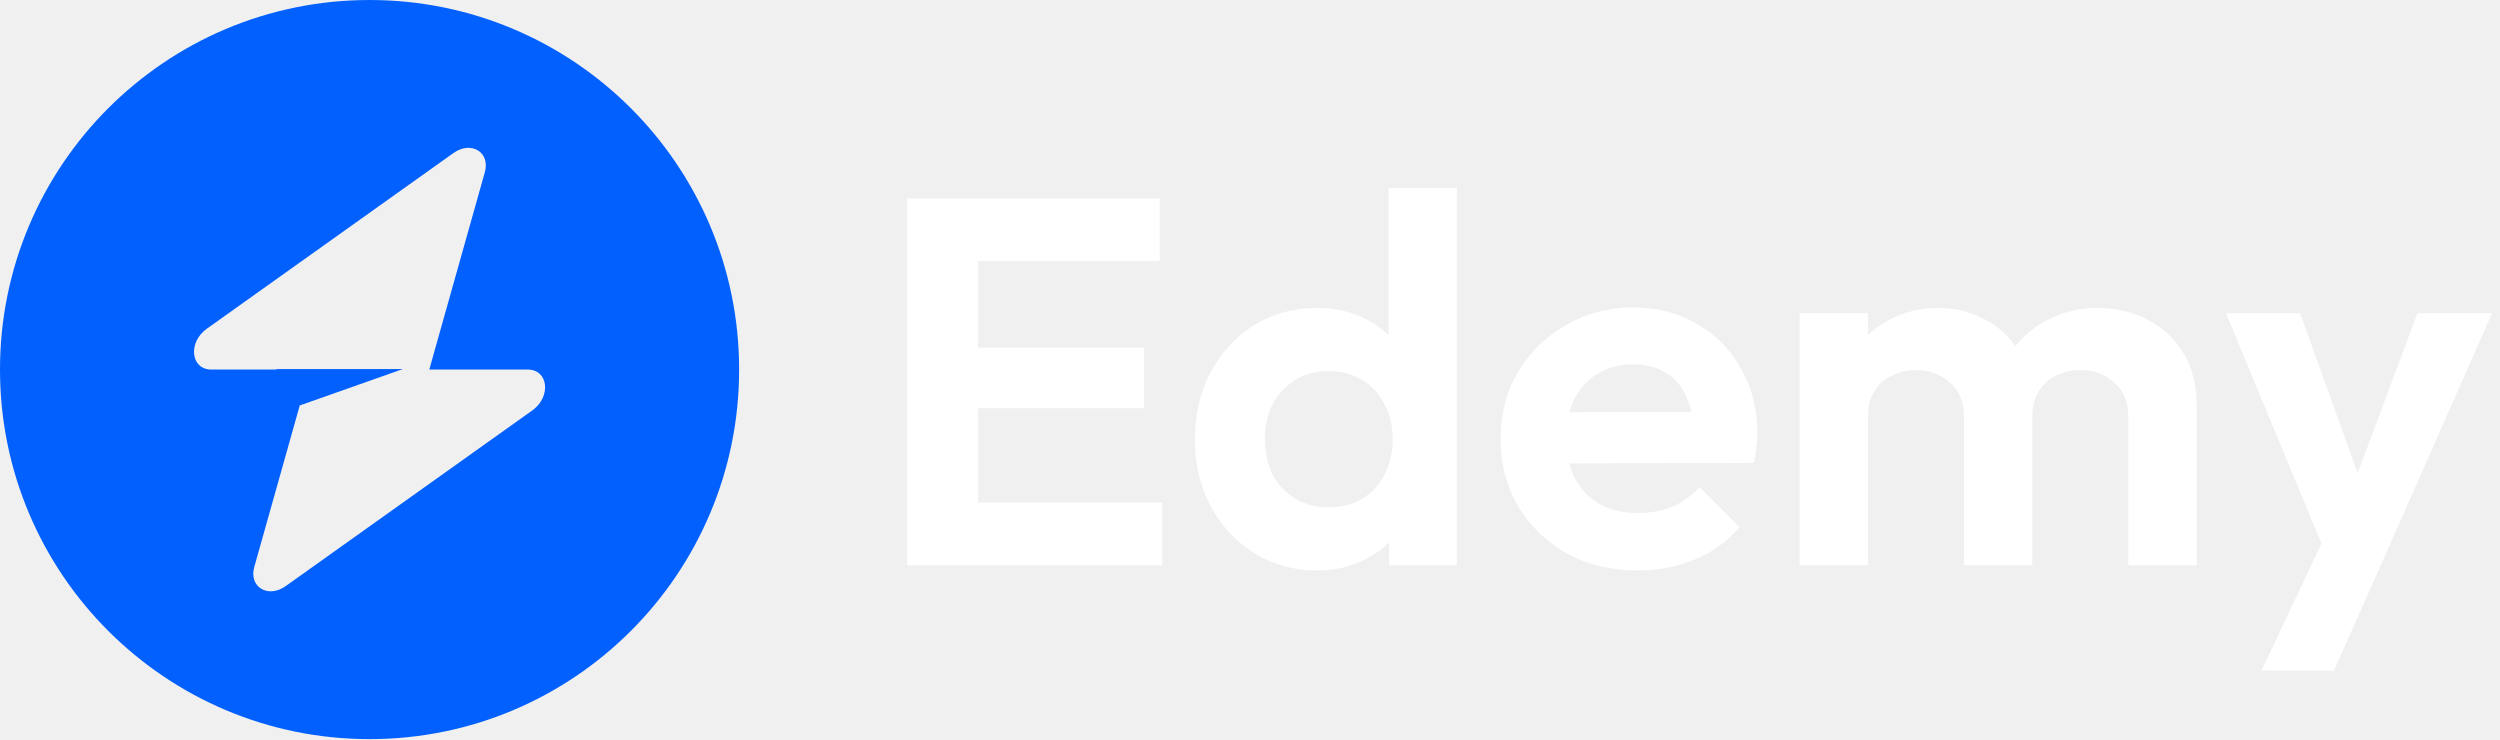
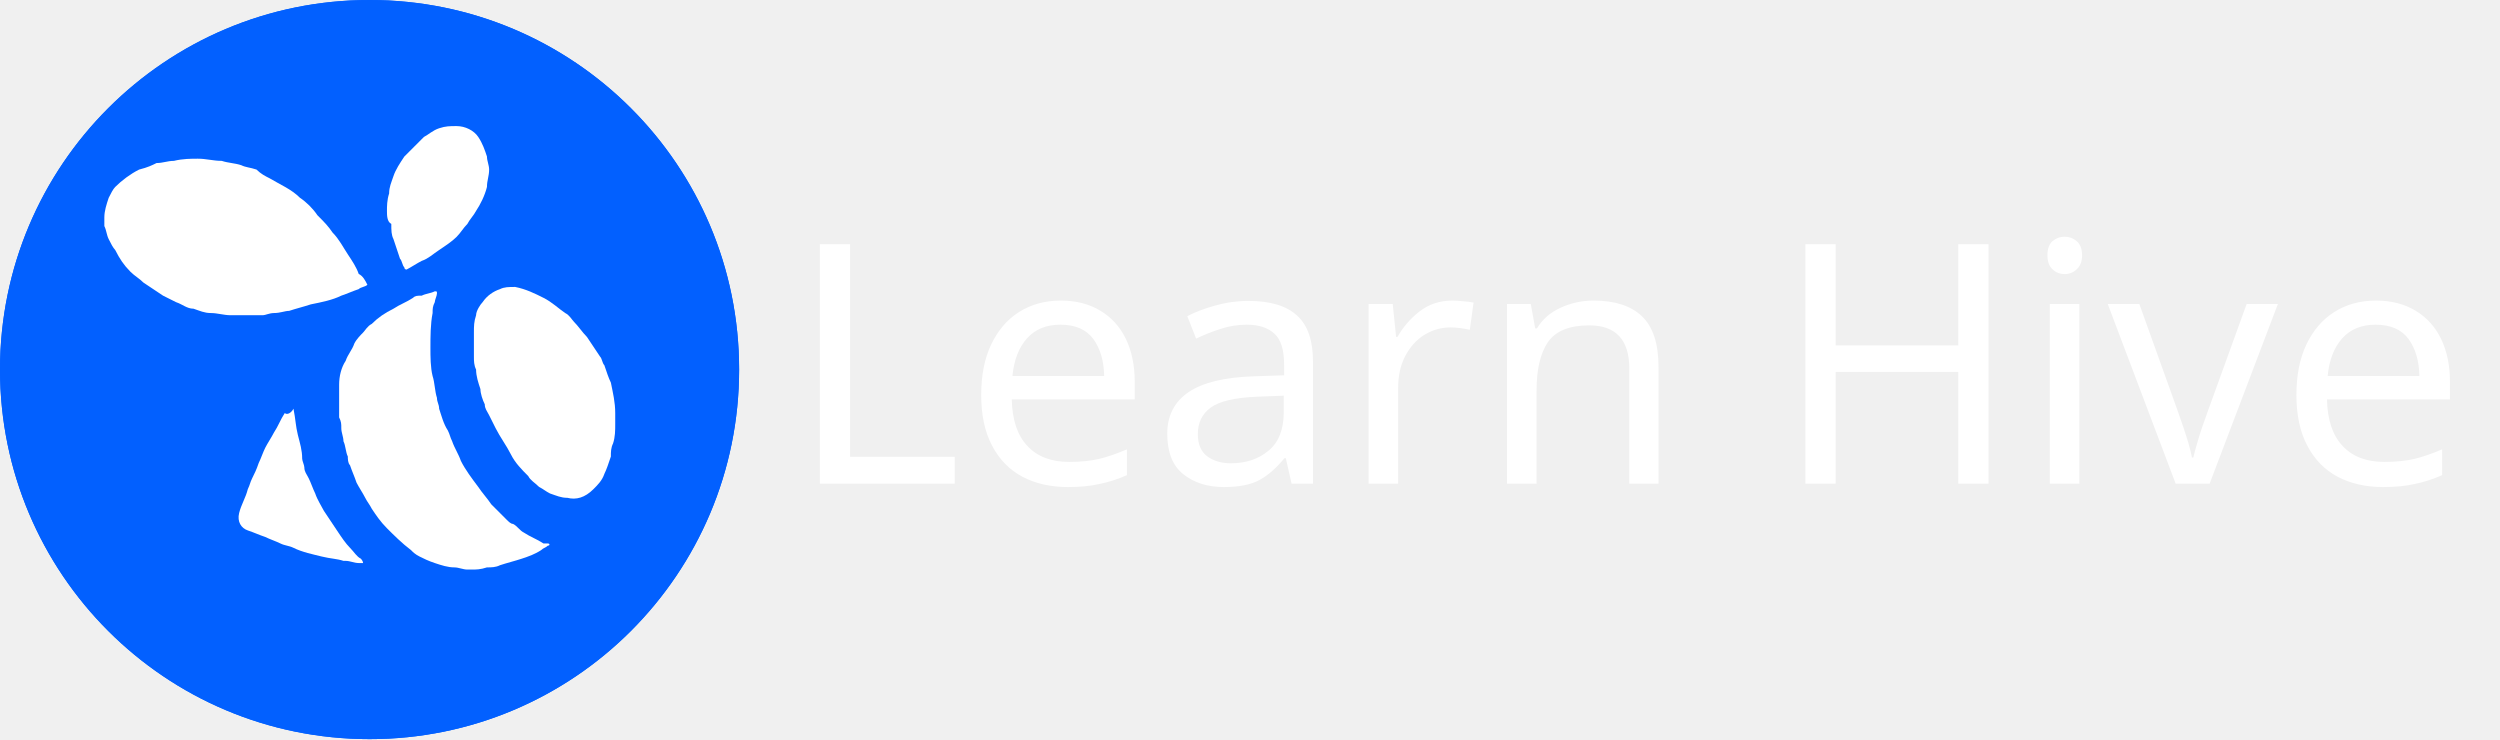
- <svg xmlns="http://www.w3.org/2000/svg" width="115" height="34" viewBox="0 0 115 34" fill="none">
-   <path fill-rule="evenodd" clip-rule="evenodd" d="M17 34C26.389 34 34 26.389 34 17C34 7.611 26.389 0 17 0C7.611 0 0 7.611 0 17C0 26.389 7.611 34 17 34ZM22.303 7.919C22.562 7.002 21.672 6.46 20.859 7.039L9.514 15.121C8.633 15.749 8.771 17 9.722 17H12.71V16.977H18.532L13.788 18.651L11.697 26.081C11.438 26.998 12.328 27.54 13.141 26.961L24.486 18.879C25.367 18.251 25.229 17 24.278 17H19.747L22.303 7.919Z" fill="#0260FF" />
-   <path d="M41.728 26V9.128H44.992V26H41.728ZM44.128 26V23.12H53.464V26H44.128ZM44.128 18.776V15.992H52.624V18.776H44.128ZM44.128 12.008V9.128H53.344V12.008H44.128ZM60.585 26.24C59.513 26.24 58.553 25.976 57.705 25.448C56.857 24.92 56.185 24.2 55.689 23.288C55.209 22.376 54.969 21.352 54.969 20.216C54.969 19.064 55.209 18.032 55.689 17.12C56.185 16.208 56.849 15.488 57.681 14.96C58.529 14.432 59.497 14.168 60.585 14.168C61.417 14.168 62.161 14.336 62.817 14.672C63.489 15.008 64.025 15.48 64.425 16.088C64.841 16.68 65.065 17.352 65.097 18.104V22.232C65.065 22.984 64.849 23.664 64.449 24.272C64.049 24.88 63.513 25.36 62.841 25.712C62.169 26.064 61.417 26.24 60.585 26.24ZM61.113 23.336C61.705 23.336 62.217 23.208 62.649 22.952C63.097 22.68 63.441 22.312 63.681 21.848C63.937 21.368 64.065 20.816 64.065 20.192C64.065 19.584 63.937 19.048 63.681 18.584C63.441 18.104 63.097 17.736 62.649 17.48C62.217 17.208 61.713 17.072 61.137 17.072C60.545 17.072 60.025 17.208 59.577 17.48C59.145 17.752 58.801 18.12 58.545 18.584C58.305 19.048 58.185 19.584 58.185 20.192C58.185 20.816 58.305 21.368 58.545 21.848C58.801 22.312 59.153 22.68 59.601 22.952C60.049 23.208 60.553 23.336 61.113 23.336ZM67.017 26H63.897V22.88L64.401 20.048L63.873 17.264V8.648H67.017V26ZM75.342 26.24C74.126 26.24 73.046 25.984 72.102 25.472C71.158 24.944 70.406 24.224 69.846 23.312C69.302 22.4 69.03 21.36 69.03 20.192C69.03 19.04 69.294 18.016 69.822 17.12C70.366 16.208 71.102 15.488 72.03 14.96C72.958 14.416 73.99 14.144 75.126 14.144C76.246 14.144 77.23 14.4 78.078 14.912C78.942 15.408 79.614 16.096 80.094 16.976C80.59 17.84 80.838 18.824 80.838 19.928C80.838 20.136 80.822 20.352 80.79 20.576C80.774 20.784 80.734 21.024 80.67 21.296L70.926 21.32V18.968L79.206 18.944L77.934 19.928C77.902 19.24 77.774 18.664 77.55 18.2C77.342 17.736 77.03 17.384 76.614 17.144C76.214 16.888 75.718 16.76 75.126 16.76C74.502 16.76 73.958 16.904 73.494 17.192C73.03 17.464 72.67 17.856 72.414 18.368C72.174 18.864 72.054 19.456 72.054 20.144C72.054 20.848 72.182 21.464 72.438 21.992C72.71 22.504 73.094 22.904 73.59 23.192C74.086 23.464 74.662 23.6 75.318 23.6C75.91 23.6 76.446 23.504 76.926 23.312C77.406 23.104 77.822 22.8 78.174 22.4L80.022 24.248C79.462 24.904 78.774 25.4 77.958 25.736C77.158 26.072 76.286 26.24 75.342 26.24ZM82.783 26V14.408H85.927V26H82.783ZM90.343 26V19.16C90.343 18.488 90.127 17.968 89.695 17.6C89.279 17.216 88.759 17.024 88.135 17.024C87.719 17.024 87.343 17.112 87.007 17.288C86.671 17.448 86.407 17.688 86.215 18.008C86.023 18.328 85.927 18.712 85.927 19.16L84.703 18.56C84.703 17.664 84.895 16.888 85.279 16.232C85.679 15.576 86.215 15.072 86.887 14.72C87.559 14.352 88.319 14.168 89.167 14.168C89.967 14.168 90.695 14.352 91.351 14.72C92.007 15.072 92.527 15.576 92.911 16.232C93.295 16.872 93.487 17.648 93.487 18.56V26H90.343ZM97.903 26V19.16C97.903 18.488 97.687 17.968 97.255 17.6C96.839 17.216 96.319 17.024 95.695 17.024C95.295 17.024 94.919 17.112 94.567 17.288C94.231 17.448 93.967 17.688 93.775 18.008C93.583 18.328 93.487 18.712 93.487 19.16L91.687 18.728C91.751 17.8 91.999 17 92.431 16.328C92.863 15.64 93.431 15.112 94.135 14.744C94.839 14.36 95.623 14.168 96.487 14.168C97.351 14.168 98.127 14.352 98.815 14.72C99.503 15.072 100.047 15.584 100.447 16.256C100.847 16.928 101.047 17.728 101.047 18.656V26H97.903ZM107.243 26.096L102.395 14.408H105.803L109.019 23.336H107.867L111.203 14.408H114.635L109.475 26.096H107.243ZM104.027 30.848L107.555 23.384L109.475 26.096L107.363 30.848H104.027Z" fill="white" />
+ <svg xmlns="http://www.w3.org/2000/svg" version="1.1" id="Layer_1" x="0px" y="0px" viewBox="0 0 115 34" style="enable-background:new 0 0 115 34;" xml:space="preserve">
+   <style type="text/css">
+ 	.st0{fill-rule:evenodd;clip-rule:evenodd;fill:#0260FF;}
+ 	.st1{fill:#FFFFFF;}
+ 	.st2{font-family:'HelveticaNeueBold';}
+ 	.st3{font-size:15.421px;}
+ </style>
+   <path class="st0" d="M17,34c9.4,0,17-7.6,17-17S26.4,0,17,0S0,7.6,0,17S7.6,34,17,34z M22.3,7.9C22.6,7,21.7,6.5,20.9,7L9.5,15.1  C8.6,15.7,8.8,17,9.7,17h3l0,0h5.8l-4.7,1.7l-2.1,7.4c-0.3,0.9,0.6,1.5,1.4,0.9l11.3-8.1c0.9-0.6,0.7-1.9-0.2-1.9h-4.5L22.3,7.9z" />
+   <circle class="st0" cx="17" cy="17" r="17" />
+   <g>
+     <path class="st1" d="M16.9,13.1c-0.1,0.1-0.3,0.1-0.4,0.2c-0.3,0.1-0.5,0.2-0.8,0.3c-0.4,0.2-0.9,0.3-1.4,0.4   c-0.3,0.1-0.7,0.2-1,0.3c-0.2,0-0.4,0.1-0.7,0.1c-0.2,0-0.4,0.1-0.5,0.1c0,0,0,0-0.1,0c-0.5,0-1,0-1.4,0c-0.3,0-0.6-0.1-0.9-0.1   c-0.3,0-0.5-0.1-0.8-0.2c-0.3,0-0.5-0.2-0.8-0.3c-0.2-0.1-0.4-0.2-0.6-0.3c-0.3-0.2-0.6-0.4-0.9-0.6c-0.2-0.2-0.4-0.3-0.6-0.5   c-0.3-0.3-0.5-0.6-0.7-1C5.2,11.4,5.1,11.2,5,11s-0.1-0.4-0.2-0.6c0-0.1,0-0.2,0-0.4c0-0.3,0.1-0.6,0.2-0.9   c0.1-0.2,0.2-0.4,0.3-0.5C5.6,8.3,6,8,6.4,7.8C6.8,7.7,7,7.6,7.2,7.5c0.3,0,0.5-0.1,0.8-0.1c0.4-0.1,0.8-0.1,1.1-0.1   c0.4,0,0.7,0.1,1.1,0.1c0.3,0.1,0.6,0.1,0.9,0.2c0.2,0.1,0.4,0.1,0.7,0.2C12,8,12.2,8.1,12.4,8.2c0.5,0.3,1,0.5,1.4,0.9   c0.3,0.2,0.6,0.5,0.8,0.8c0.3,0.3,0.5,0.5,0.7,0.8c0.3,0.3,0.5,0.7,0.7,1s0.4,0.6,0.5,0.9C16.7,12.7,16.8,12.9,16.9,13.1z" />
+     <path class="st1" d="M21.7,26.2c-0.1,0-0.1,0-0.2,0c-0.2,0-0.4-0.1-0.6-0.1c-0.3,0-0.6-0.1-0.9-0.2s-0.5-0.2-0.7-0.3   c-0.2-0.1-0.3-0.2-0.4-0.3c-0.4-0.3-0.8-0.7-1.1-1c-0.3-0.3-0.5-0.6-0.7-0.9c-0.1-0.2-0.2-0.3-0.3-0.5c-0.1-0.2-0.3-0.5-0.4-0.7   c-0.1-0.3-0.2-0.5-0.3-0.8C16,21.3,16,21.1,16,21c-0.1-0.2-0.1-0.5-0.2-0.7c0-0.2-0.1-0.4-0.1-0.6s0-0.3-0.1-0.5c0-0.2,0-0.3,0-0.5   s0-0.3,0-0.5s0-0.3,0-0.5c0-0.4,0.1-0.8,0.3-1.1c0.1-0.3,0.3-0.5,0.4-0.8c0.1-0.2,0.3-0.4,0.4-0.5s0.2-0.3,0.4-0.4   c0.3-0.3,0.6-0.5,1-0.7c0.3-0.2,0.6-0.3,0.9-0.5c0.1-0.1,0.2-0.1,0.4-0.1c0.2-0.1,0.4-0.1,0.6-0.2c0.1,0,0.1,0,0.1,0.1   S20,13.8,20,13.9c-0.1,0.2-0.1,0.3-0.1,0.5c-0.1,0.5-0.1,1.1-0.1,1.6c0,0.4,0,0.9,0.1,1.3c0.1,0.3,0.1,0.7,0.2,1   c0,0.2,0.1,0.3,0.1,0.5c0.1,0.3,0.2,0.7,0.4,1c0.1,0.2,0.1,0.3,0.2,0.5c0.1,0.3,0.3,0.6,0.4,0.9c0.2,0.4,0.5,0.8,0.8,1.2   c0.2,0.3,0.4,0.5,0.6,0.8c0.2,0.2,0.3,0.3,0.5,0.5c0.1,0.1,0.2,0.2,0.2,0.2c0.1,0.1,0.2,0.2,0.3,0.2c0.2,0.1,0.3,0.3,0.5,0.4   c0.3,0.2,0.6,0.3,0.9,0.5c0.1,0,0.1,0,0.2,0s0.1,0.1,0,0.1c-0.1,0.1-0.2,0.1-0.3,0.2c-0.3,0.2-0.6,0.3-0.9,0.4s-0.7,0.2-1,0.3   c-0.2,0.1-0.4,0.1-0.6,0.1C22.1,26.2,21.9,26.2,21.7,26.2L21.7,26.2z" />
+     <path class="st1" d="M26.1,22.9c-0.3,0-0.5-0.1-0.8-0.2c-0.2-0.1-0.3-0.2-0.5-0.3c-0.2-0.2-0.4-0.3-0.5-0.5c-0.3-0.3-0.6-0.6-0.8-1   c-0.2-0.4-0.5-0.8-0.7-1.2c-0.1-0.2-0.2-0.4-0.3-0.6c-0.1-0.2-0.2-0.3-0.2-0.5c-0.1-0.2-0.2-0.5-0.2-0.7c-0.1-0.3-0.2-0.6-0.2-0.9   c-0.1-0.2-0.1-0.4-0.1-0.6c0-0.3,0-0.7,0-1.1c0-0.3,0-0.5,0.1-0.8c0-0.2,0.2-0.5,0.3-0.6c0.2-0.3,0.5-0.5,0.8-0.6   c0.2-0.1,0.4-0.1,0.7-0.1c0.5,0.1,0.9,0.3,1.3,0.5s0.7,0.5,1,0.7c0.2,0.1,0.3,0.3,0.4,0.4c0.2,0.2,0.4,0.5,0.6,0.7   c0.2,0.3,0.4,0.6,0.6,0.9c0.1,0.1,0.1,0.3,0.2,0.4c0.1,0.3,0.2,0.6,0.3,0.8c0.1,0.5,0.2,0.9,0.2,1.4c0,0.2,0,0.3,0,0.5   c0,0.3,0,0.6-0.1,0.9c-0.1,0.2-0.1,0.4-0.1,0.6c-0.1,0.3-0.2,0.6-0.3,0.8c-0.1,0.3-0.3,0.5-0.5,0.7C26.9,22.9,26.5,23,26.1,22.9z" />
+     <path class="st1" d="M17.8,9.7c0-0.2,0-0.5,0.1-0.8c0-0.3,0.1-0.5,0.2-0.8s0.3-0.6,0.5-0.9c0.1-0.1,0.2-0.2,0.3-0.3   c0.2-0.2,0.4-0.4,0.6-0.6c0.2-0.1,0.4-0.3,0.7-0.4c0.3-0.1,0.5-0.1,0.8-0.1c0.4,0,0.8,0.2,1,0.5s0.3,0.6,0.4,0.9   c0,0.2,0.1,0.4,0.1,0.6c0,0.3-0.1,0.5-0.1,0.8c-0.1,0.4-0.3,0.8-0.5,1.1c-0.1,0.2-0.3,0.4-0.4,0.6c-0.2,0.2-0.3,0.4-0.5,0.6   c-0.2,0.2-0.5,0.4-0.8,0.6c-0.3,0.2-0.5,0.4-0.8,0.5c-0.2,0.1-0.5,0.3-0.7,0.4c0,0-0.1,0-0.1-0.1c-0.1-0.1-0.1-0.3-0.2-0.4   c-0.1-0.3-0.2-0.6-0.3-0.9C18,10.8,18,10.6,18,10.3C17.8,10.2,17.8,9.9,17.8,9.7z" />
+     <path class="st1" d="M13.5,18.8C13.5,18.8,13.6,18.9,13.5,18.8c0.1,0.5,0.1,0.8,0.2,1.2c0.1,0.4,0.2,0.7,0.2,1.1   c0,0.1,0.1,0.3,0.1,0.4c0,0.2,0.1,0.3,0.2,0.5c0.1,0.2,0.2,0.5,0.3,0.7c0.1,0.3,0.3,0.6,0.4,0.8c0.2,0.3,0.4,0.6,0.6,0.9   c0.2,0.3,0.4,0.6,0.6,0.8c0.2,0.2,0.3,0.4,0.5,0.5c0,0,0.1,0.1,0.1,0.2l0,0c-0.1,0-0.2,0-0.2,0c-0.2,0-0.4-0.1-0.6-0.1h-0.1   c-0.3-0.1-0.6-0.1-1-0.2s-0.9-0.2-1.3-0.4c-0.2-0.1-0.4-0.1-0.6-0.2c-0.2-0.1-0.5-0.2-0.7-0.3c-0.3-0.1-0.5-0.2-0.8-0.3   c-0.3-0.1-0.5-0.4-0.4-0.8s0.3-0.7,0.4-1.1c0.1-0.2,0.1-0.3,0.2-0.5c0.1-0.2,0.2-0.4,0.3-0.7c0.1-0.2,0.2-0.5,0.3-0.7   s0.3-0.5,0.4-0.7c0.2-0.3,0.3-0.6,0.5-0.9C13.2,19.1,13.4,19,13.5,18.8L13.5,18.8z" />
+   </g>
+   <text transform="matrix(1 0 0 1 36.2133 22.2482)" class="st1 st2 st3">Learn Hive</text>
</svg>
